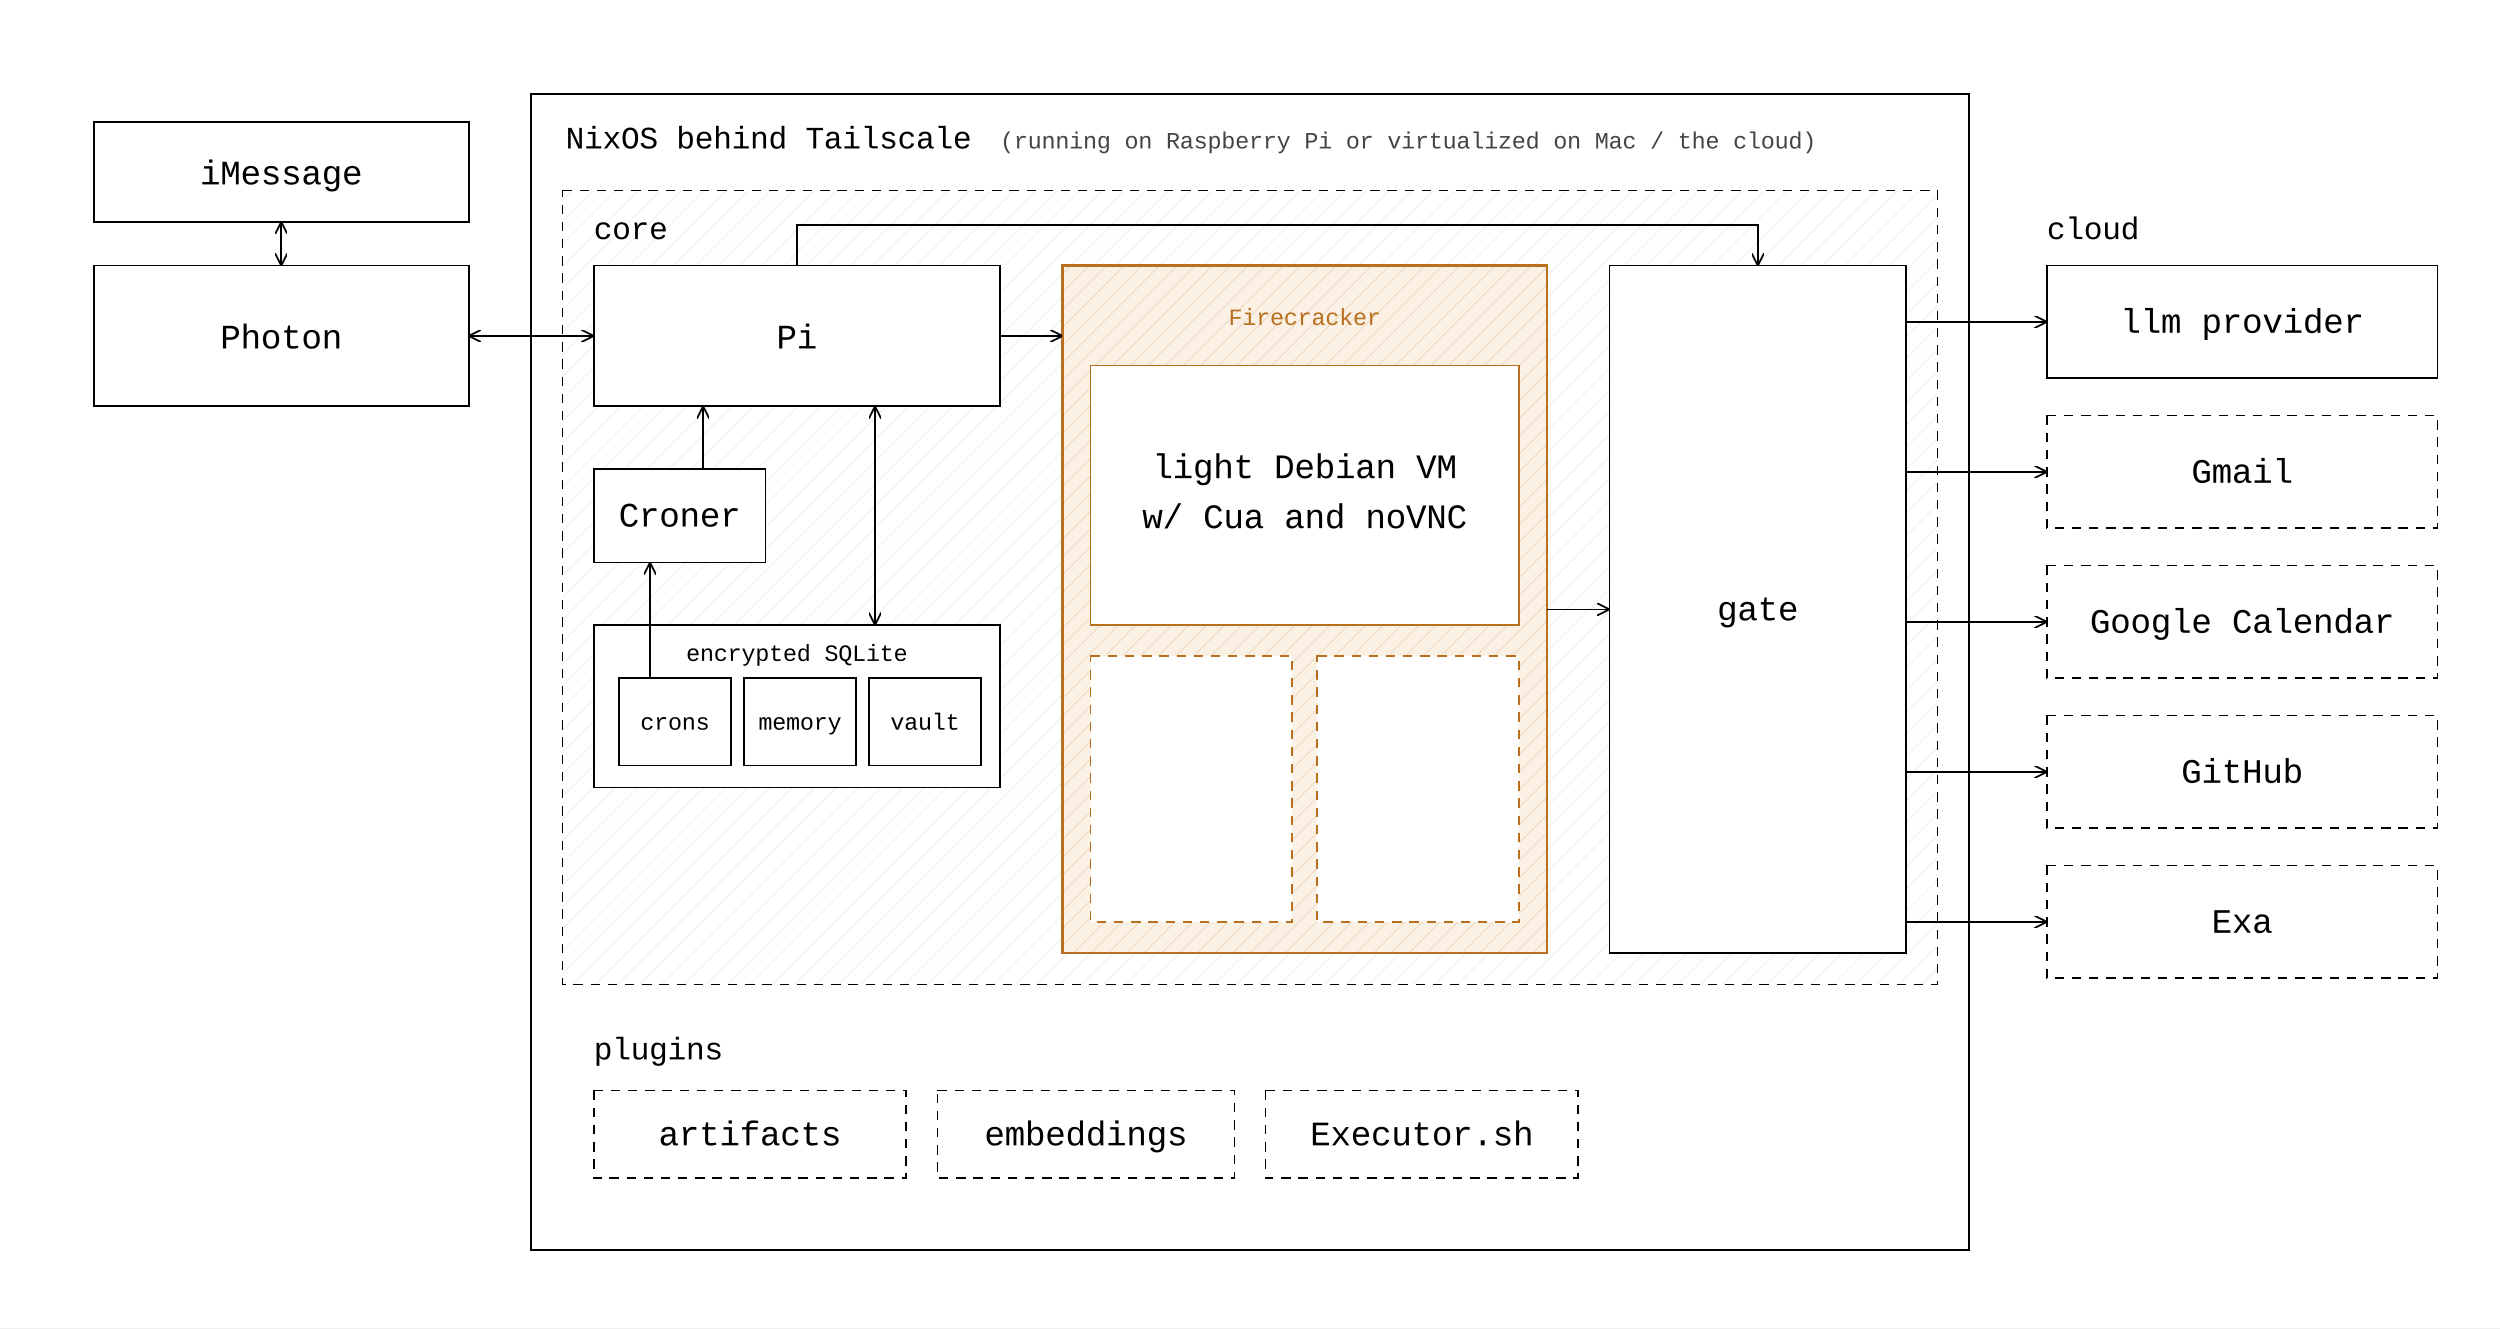
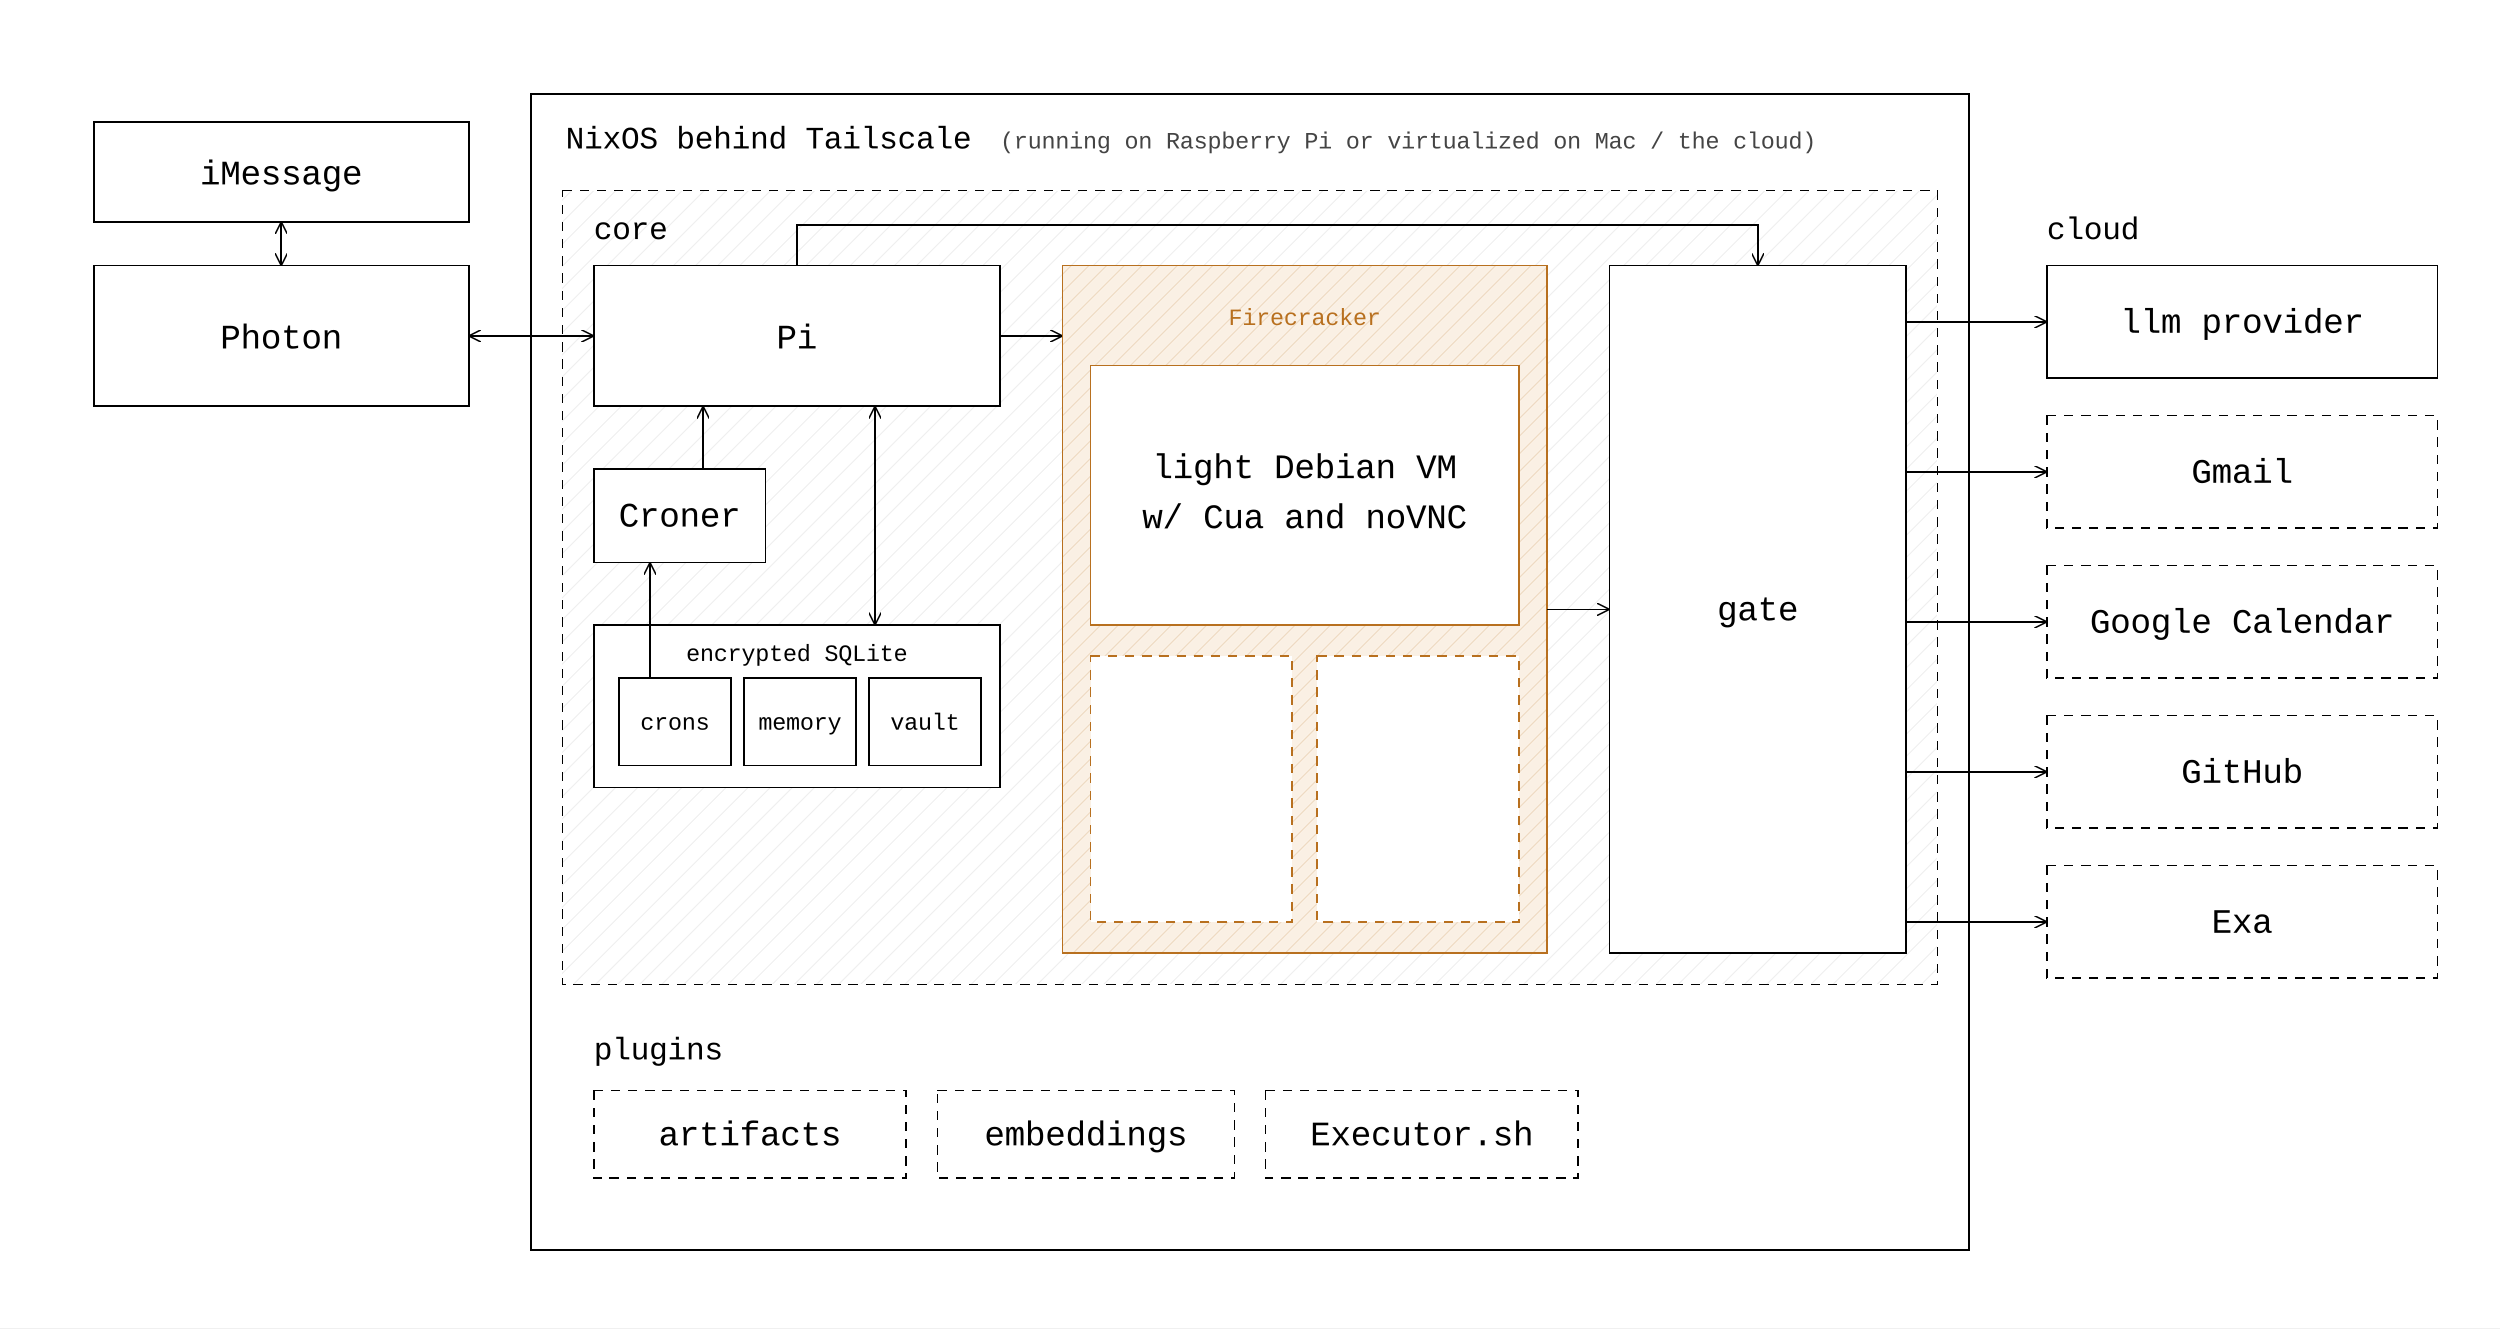
<svg xmlns="http://www.w3.org/2000/svg" viewBox="0 50 1600 850" width="1600" height="850">
  <style>
    text { font-family: ui-monospace, SFMono-Regular, Menlo, Monaco, Consolas, "Liberation Mono", "Courier New", monospace; letter-spacing: -0.01em; fill: #000; }
    .l { font-size: 22px; text-anchor: middle; }
    .s { font-size: 15px; text-anchor: middle; }
    .h { font-size: 20px; }
    .n { font-size: 15px; fill: #444; }
-     rect, path { fill: none; stroke: #000; stroke-width: 1; shape-rendering: crispEdges; }
+     rect, path { fill: none; stroke: #000; stroke-width: 1; shape-rendering: crispEdges; vector-effect: non-scaling-stroke; }
    rect.b { fill: #fff; }
    .vm { stroke: #b8701f; }
    .fc { fill: #b8701f; }
    .d { stroke-dasharray: 6 5; }
-     .w { stroke-width: 1.5; }
  </style>
  <defs>
    <marker id="a" viewBox="0 0 10 10" refX="10" refY="5" markerWidth="8" markerHeight="8" orient="auto-start-reverse">
-       <path d="M0 0L10 5L0 10" style="stroke-width: 1.5; shape-rendering: auto" />
+       <path d="M0 0L10 5L0 10" style="shape-rendering: auto" />
    </marker>
    <pattern id="hatch" width="10" height="10" patternUnits="userSpaceOnUse" patternTransform="rotate(45)">
      <path d="M0 0V10" style="stroke: #000; stroke-opacity: 0.08; shape-rendering: auto" />
    </pattern>
    <pattern id="fchatch" width="8" height="8" patternUnits="userSpaceOnUse" patternTransform="rotate(45)">
      <rect width="8" height="8" style="fill: #faf0e4; stroke: none" />
      <path d="M0 0V8" style="stroke: #b8701f; stroke-opacity: 0.22; shape-rendering: auto" />
    </pattern>
  </defs>
  <rect x="0" y="50" width="1600" height="850" style="fill: #fff; stroke: none" />
  <rect x="60" y="128" width="240" height="64" />
  <text class="l" x="180" y="168">iMessage</text>
  <rect x="60" y="220" width="240" height="90" />
  <text class="l" x="180" y="273">Photon</text>
-   <rect class="w" x="340" y="110" width="920" height="740" />
+   <rect x="340" y="110" width="920" height="740" />
  <text class="h" x="362" y="145">NixOS behind Tailscale</text>
  <text class="n" x="640" y="145">(running on Raspberry Pi or virtualized on Mac / the cloud)</text>
  <rect class="d" x="360" y="172" width="880" height="508" style="fill: url(#hatch)" />
  <text class="h" x="380" y="203">core</text>
  <rect class="b" x="380" y="220" width="260" height="90" />
  <text class="l" x="510" y="273">Pi</text>
  <rect class="b" x="380" y="350" width="110" height="60" />
  <text class="l" x="435" y="387">Croner</text>
  <rect class="b" x="380" y="450" width="260" height="104" />
  <text class="s" x="510" y="473">encrypted SQLite</text>
  <rect class="b" x="396" y="484" width="72" height="56" />
  <text class="s" x="432" y="517">crons</text>
  <rect class="b" x="476" y="484" width="72" height="56" />
  <text class="s" x="512" y="517">memory</text>
  <rect class="b" x="556" y="484" width="72" height="56" />
  <text class="s" x="592" y="517">vault</text>
-   <rect class="vm" x="680" y="220" width="310" height="440" style="fill: url(#fchatch); stroke-width: 1.5" />
+   <rect class="vm" x="680" y="220" width="310" height="440" style="fill: url(#fchatch)" />
  <text class="s fc" x="835" y="258">Firecracker</text>
  <rect class="b vm" x="698" y="284" width="274" height="166" />
  <text class="l" x="835" y="356">light Debian VM</text>
  <text class="l" x="835" y="388">w/ Cua and noVNC</text>
  <rect class="d b vm" x="698" y="470" width="129" height="170" />
  <rect class="d b vm" x="843" y="470" width="129" height="170" />
  <rect class="b" x="1030" y="220" width="190" height="440" />
  <text class="l" x="1125" y="447">gate</text>
  <text class="h" x="380" y="728">plugins</text>
  <rect class="d" x="380" y="748" width="200" height="56" />
  <text class="l" x="480" y="783">artifacts</text>
  <rect class="d" x="600" y="748" width="190" height="56" />
  <text class="l" x="695" y="783">embeddings</text>
  <rect class="d" x="810" y="748" width="200" height="56" />
  <text class="l" x="910" y="783">Executor.sh</text>
  <text class="h" x="1310" y="203">cloud</text>
  <rect x="1310" y="220" width="250" height="72" />
  <text class="l" x="1435" y="263">llm provider</text>
  <rect class="d" x="1310" y="316" width="250" height="72" />
  <text class="l" x="1435" y="359">Gmail</text>
  <rect class="d" x="1310" y="412" width="250" height="72" />
  <text class="l" x="1435" y="455">Google Calendar</text>
  <rect class="d" x="1310" y="508" width="250" height="72" />
  <text class="l" x="1435" y="551">GitHub</text>
  <rect class="d" x="1310" y="604" width="250" height="72" />
  <text class="l" x="1435" y="647">Exa</text>
  <path d="M180 192V220" marker-start="url(#a)" marker-end="url(#a)" />
  <path d="M300 265H380" marker-start="url(#a)" marker-end="url(#a)" />
  <path d="M416 484V410" marker-end="url(#a)" />
  <path d="M450 350V310" marker-end="url(#a)" />
  <path d="M560 310V450" marker-start="url(#a)" marker-end="url(#a)" />
  <path d="M640 265H680" marker-end="url(#a)" />
  <path d="M510 220V194H1125V220" marker-end="url(#a)" />
  <path d="M990 440H1030" marker-end="url(#a)" />
  <path d="M1220 256H1310" marker-end="url(#a)" />
  <path d="M1220 352H1310" marker-end="url(#a)" />
  <path d="M1220 448H1310" marker-end="url(#a)" />
  <path d="M1220 544H1310" marker-end="url(#a)" />
  <path d="M1220 640H1310" marker-end="url(#a)" />
</svg>
